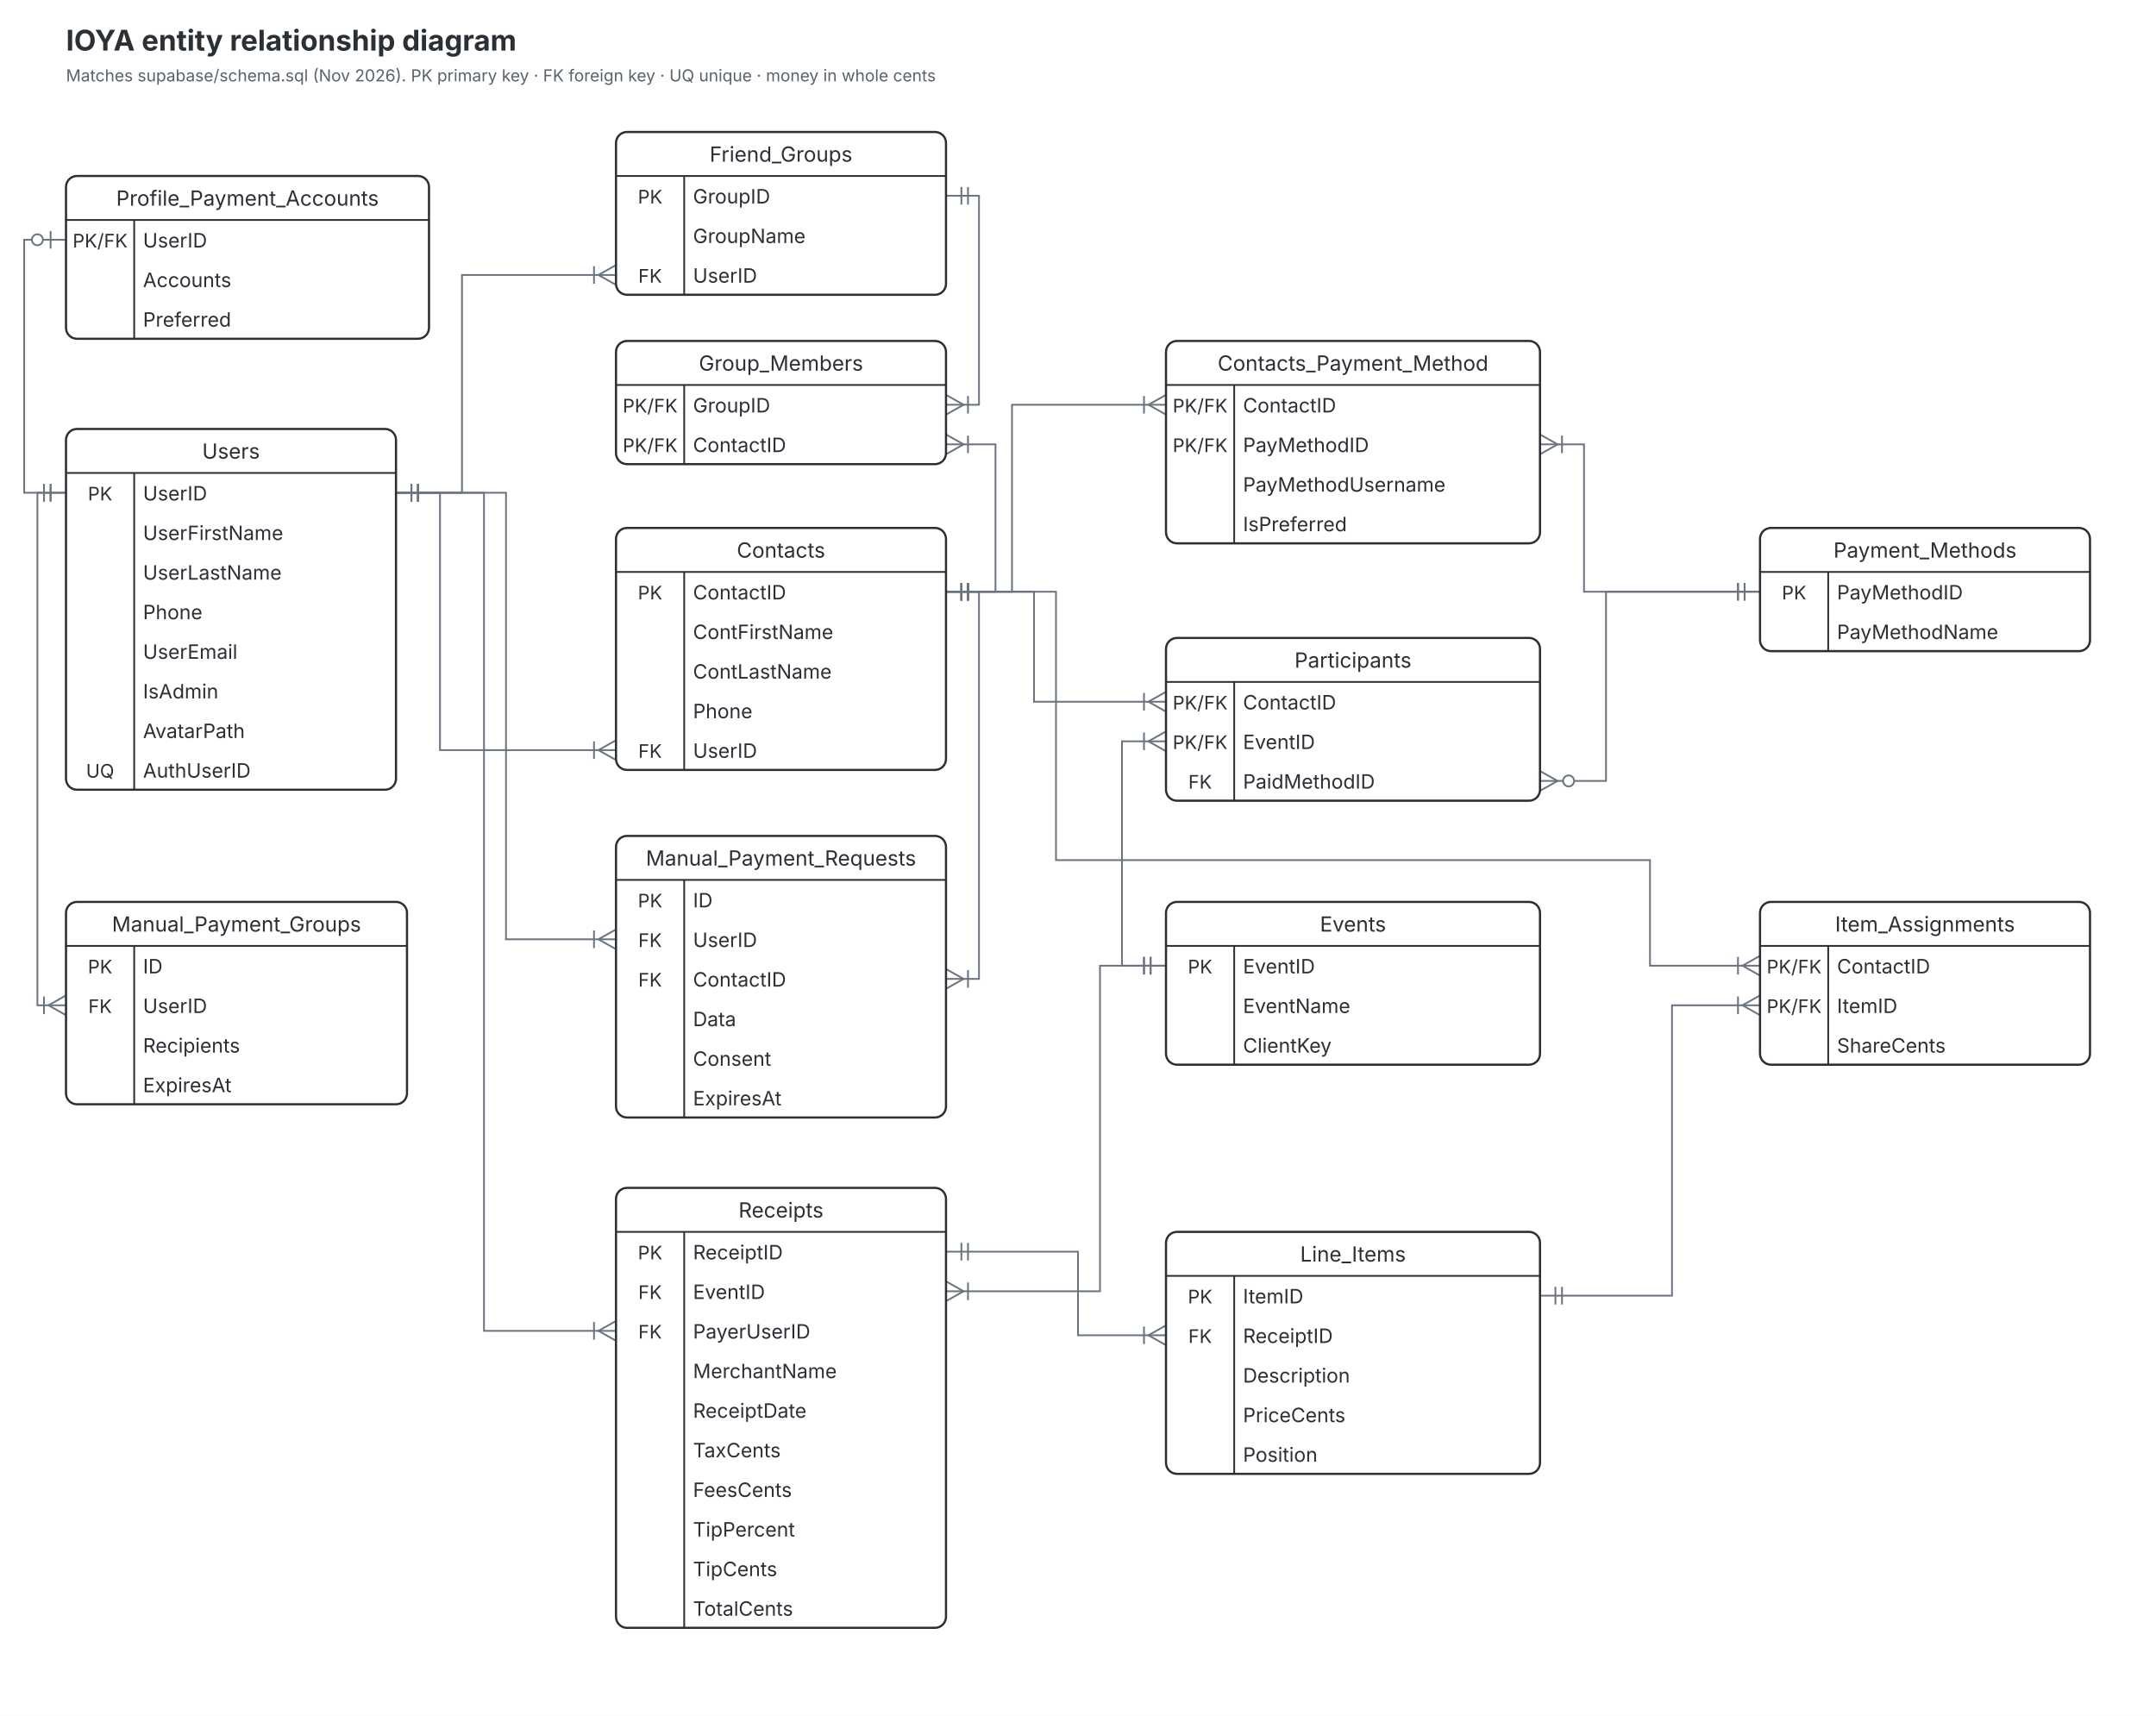
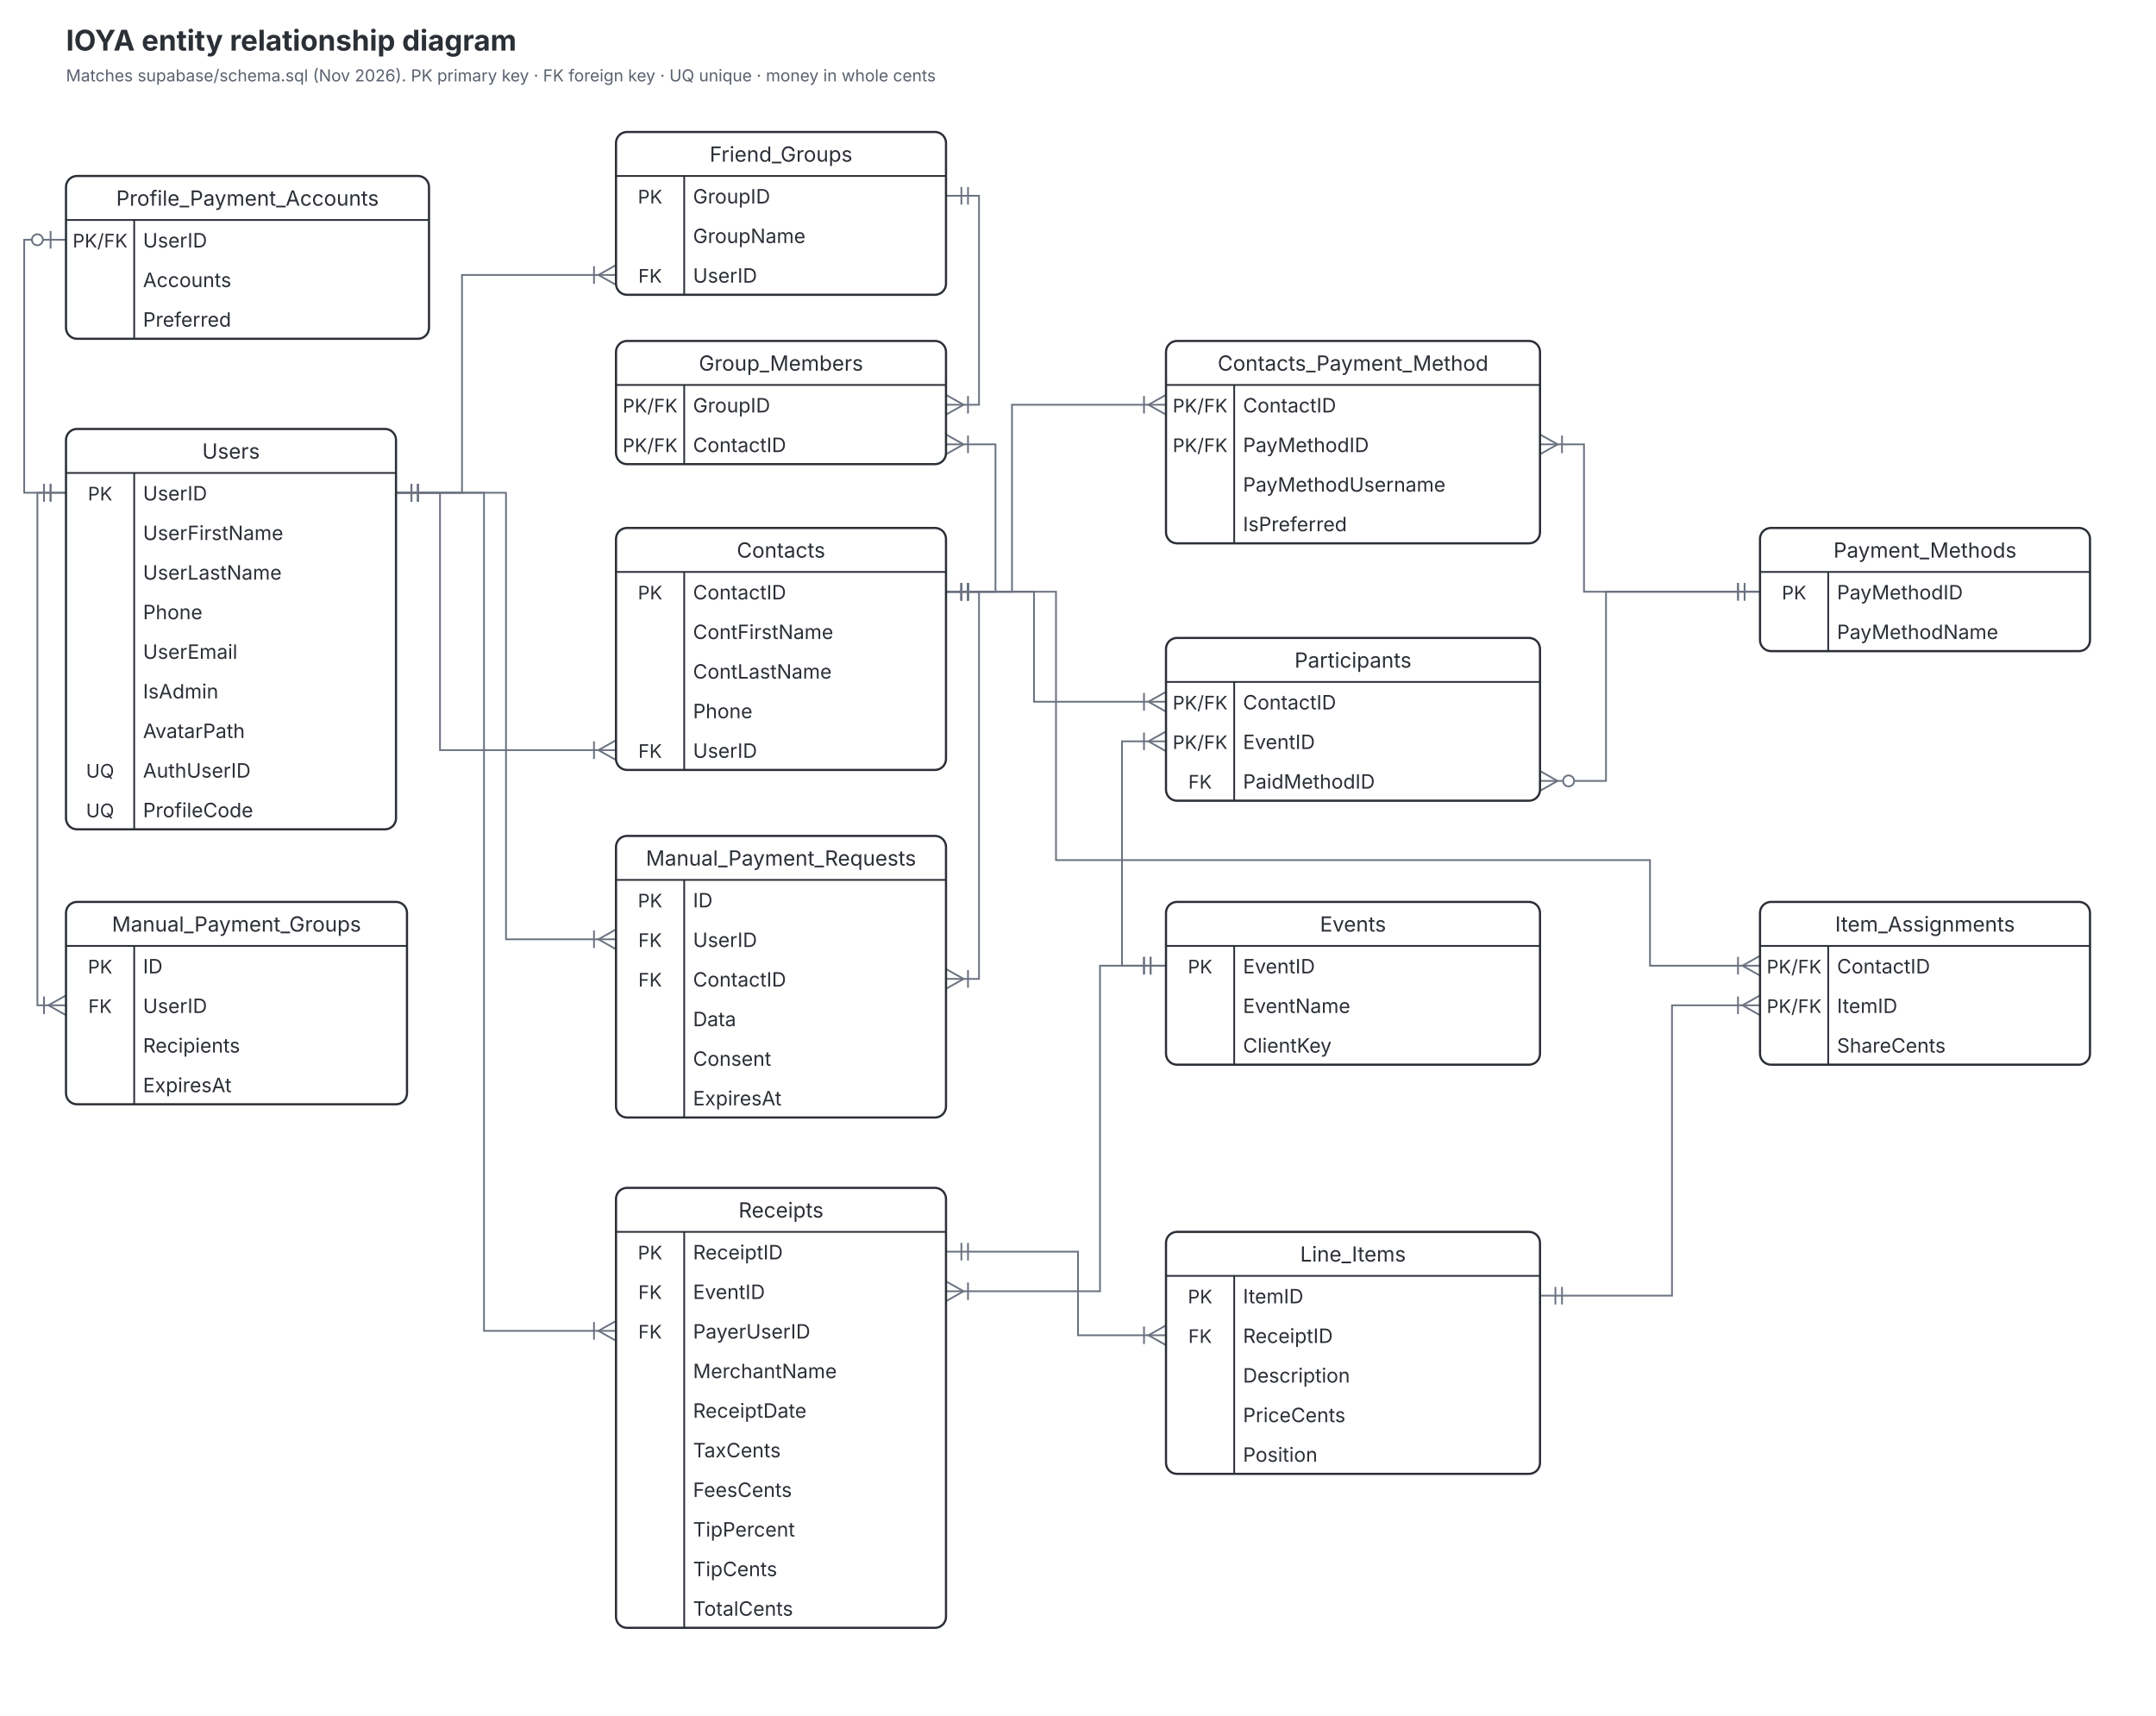
<svg xmlns="http://www.w3.org/2000/svg" width="1960" height="1560" viewBox="0 0 1960 1560" font-family="Inter, Helvetica Neue, Helvetica, Arial, sans-serif">
  <rect width="1960" height="1560" fill="#FFFFFF" />
  <text x="60" y="46" font-size="26" font-weight="700" fill="#2B2F36">IOYA entity relationship diagram</text>
  <text x="60" y="74" font-size="15" fill="#59616E">Matches supabase/schema.sql (Nov 2026). PK primary key · FK foreign key · UQ unique · money in whole cents</text>
  <g stroke="#6B7280" stroke-width="1.6" fill="none">
    <polyline points="360,448 400,448 400,682 560,682" fill="none" />
    <path d="M374 440v16" />
    <path d="M380 440v16" />
    <path d="M560 673L544 682L560 691" />
    <path d="M540 674v16" />
    <polyline points="360,448 420,448 420,250 560,250" fill="none" />
    <path d="M374 440v16" />
    <path d="M380 440v16" />
    <path d="M560 241L544 250L560 259" />
    <path d="M540 242v16" />
    <polyline points="360,448 440,448 440,1210 560,1210" fill="none" />
    <path d="M374 440v16" />
    <path d="M380 440v16" />
    <path d="M560 1201L544 1210L560 1219" />
    <path d="M540 1202v16" />
    <polyline points="360,448 460,448 460,854 560,854" fill="none" />
    <path d="M374 440v16" />
    <path d="M380 440v16" />
    <path d="M560 845L544 854L560 863" />
    <path d="M540 846v16" />
    <polyline points="60,448 22,448 22,218 60,218" fill="none" />
    <path d="M46 440v16" />
    <path d="M40 440v16" />
    <path d="M46 210v16" />
    <circle cx="34" cy="218" r="5" fill="#fff" />
    <polyline points="60,448 34,448 34,914 60,914" fill="none" />
    <path d="M46 440v16" />
    <path d="M40 440v16" />
    <path d="M60 905L44 914L60 923" />
    <path d="M40 906v16" />
    <polyline points="860,178 890,178 890,368 860,368" fill="none" />
    <path d="M874 170v16" />
    <path d="M880 170v16" />
    <path d="M860 359L876 368L860 377" />
    <path d="M880 360v16" />
    <polyline points="860,538 905,538 905,404 860,404" fill="none" />
    <path d="M874 530v16" />
    <path d="M880 530v16" />
    <path d="M860 395L876 404L860 413" />
    <path d="M880 396v16" />
    <polyline points="860,538 890,538 890,890 860,890" fill="none" />
    <path d="M874 530v16" />
    <path d="M880 530v16" />
    <path d="M860 881L876 890L860 899" />
    <path d="M880 882v16" />
    <polyline points="860,538 920,538 920,368 1060,368" fill="none" />
    <path d="M874 530v16" />
    <path d="M880 530v16" />
    <path d="M1060 359L1044 368L1060 377" />
    <path d="M1040 360v16" />
    <polyline points="860,538 940,538 940,638 1060,638" fill="none" />
    <path d="M874 530v16" />
    <path d="M880 530v16" />
    <path d="M1060 629L1044 638L1060 647" />
    <path d="M1040 630v16" />
    <polyline points="860,538 960,538 960,782 1500,782 1500,878 1600,878" fill="none" />
    <path d="M874 530v16" />
    <path d="M880 530v16" />
    <path d="M1600 869L1584 878L1600 887" />
    <path d="M1580 870v16" />
    <polyline points="1600,538 1440,538 1440,404 1400,404" fill="none" />
    <path d="M1586 530v16" />
    <path d="M1580 530v16" />
    <path d="M1400 395L1416 404L1400 413" />
    <path d="M1420 396v16" />
    <polyline points="1600,538 1460,538 1460,710 1400,710" fill="none" />
    <path d="M1586 530v16" />
    <path d="M1580 530v16" />
    <path d="M1400 701L1416 710L1400 719" />
    <circle cx="1426" cy="710" r="5" fill="#fff" />
    <polyline points="1060,878 1000,878 1000,1174 860,1174" fill="none" />
    <path d="M1046 870v16" />
    <path d="M1040 870v16" />
    <path d="M860 1165L876 1174L860 1183" />
    <path d="M880 1166v16" />
    <polyline points="1060,878 1020,878 1020,674 1060,674" fill="none" />
    <path d="M1046 870v16" />
    <path d="M1040 870v16" />
    <path d="M1060 665L1044 674L1060 683" />
    <path d="M1040 666v16" />
    <polyline points="860,1138 980,1138 980,1214 1060,1214" fill="none" />
    <path d="M874 1130v16" />
    <path d="M880 1130v16" />
    <path d="M1060 1205L1044 1214L1060 1223" />
    <path d="M1040 1206v16" />
    <polyline points="1400,1178 1520,1178 1520,914 1600,914" fill="none" />
    <path d="M1414 1170v16" />
    <path d="M1420 1170v16" />
    <path d="M1600 905L1584 914L1600 923" />
    <path d="M1580 906v16" />
  </g>
  <g>
    <rect x="60" y="160" width="330" height="148" rx="10" fill="#FFFFFF" stroke="#2B2F36" stroke-width="2" />
    <path d="M60 200h330M122 200v108" stroke="#2B2F36" stroke-width="1.6" />
    <text x="225.0" y="187" text-anchor="middle" font-size="19" fill="#2B2F36">Profile_Payment_Accounts</text>
    <text x="91.0" y="225" text-anchor="middle" font-size="17" fill="#2B2F36">PK/FK</text>
    <text x="130" y="225" font-size="18" fill="#2B2F36">UserID</text>
    <text x="130" y="261" font-size="18" fill="#2B2F36">Accounts</text>
    <text x="130" y="297" font-size="18" fill="#2B2F36">Preferred</text>
  </g>
  <g>
-     <rect x="60" y="390" width="300" height="328" rx="10" fill="#FFFFFF" stroke="#2B2F36" stroke-width="2" />
-     <path d="M60 430h300M122 430v288" stroke="#2B2F36" stroke-width="1.6" />
+     <rect x="60" y="390" width="300" height="364" rx="10" fill="#FFFFFF" stroke="#2B2F36" stroke-width="2" />
+     <path d="M60 430h300M122 430v324" stroke="#2B2F36" stroke-width="1.6" />
    <text x="210.0" y="417" text-anchor="middle" font-size="19" fill="#2B2F36">Users</text>
    <text x="91.0" y="455" text-anchor="middle" font-size="17" fill="#2B2F36">PK</text>
    <text x="130" y="455" font-size="18" fill="#2B2F36">UserID</text>
    <text x="130" y="491" font-size="18" fill="#2B2F36">UserFirstName</text>
    <text x="130" y="527" font-size="18" fill="#2B2F36">UserLastName</text>
    <text x="130" y="563" font-size="18" fill="#2B2F36">Phone</text>
    <text x="130" y="599" font-size="18" fill="#2B2F36">UserEmail</text>
    <text x="130" y="635" font-size="18" fill="#2B2F36">IsAdmin</text>
    <text x="130" y="671" font-size="18" fill="#2B2F36">AvatarPath</text>
    <text x="91.0" y="707" text-anchor="middle" font-size="17" fill="#2B2F36">UQ</text>
    <text x="130" y="707" font-size="18" fill="#2B2F36">AuthUserID</text>
+     <text x="91.0" y="743" text-anchor="middle" font-size="17" fill="#2B2F36">UQ</text>
+     <text x="130" y="743" font-size="18" fill="#2B2F36">ProfileCode</text>
  </g>
  <g>
    <rect x="60" y="820" width="310" height="184" rx="10" fill="#FFFFFF" stroke="#2B2F36" stroke-width="2" />
    <path d="M60 860h310M122 860v144" stroke="#2B2F36" stroke-width="1.6" />
    <text x="215.0" y="847" text-anchor="middle" font-size="19" fill="#2B2F36">Manual_Payment_Groups</text>
    <text x="91.0" y="885" text-anchor="middle" font-size="17" fill="#2B2F36">PK</text>
    <text x="130" y="885" font-size="18" fill="#2B2F36">ID</text>
    <text x="91.0" y="921" text-anchor="middle" font-size="17" fill="#2B2F36">FK</text>
    <text x="130" y="921" font-size="18" fill="#2B2F36">UserID</text>
    <text x="130" y="957" font-size="18" fill="#2B2F36">Recipients</text>
    <text x="130" y="993" font-size="18" fill="#2B2F36">ExpiresAt</text>
  </g>
  <g>
    <rect x="560" y="120" width="300" height="148" rx="10" fill="#FFFFFF" stroke="#2B2F36" stroke-width="2" />
    <path d="M560 160h300M622 160v108" stroke="#2B2F36" stroke-width="1.6" />
    <text x="710.0" y="147" text-anchor="middle" font-size="19" fill="#2B2F36">Friend_Groups</text>
    <text x="591.0" y="185" text-anchor="middle" font-size="17" fill="#2B2F36">PK</text>
    <text x="630" y="185" font-size="18" fill="#2B2F36">GroupID</text>
    <text x="630" y="221" font-size="18" fill="#2B2F36">GroupName</text>
    <text x="591.0" y="257" text-anchor="middle" font-size="17" fill="#2B2F36">FK</text>
    <text x="630" y="257" font-size="18" fill="#2B2F36">UserID</text>
  </g>
  <g>
    <rect x="560" y="310" width="300" height="112" rx="10" fill="#FFFFFF" stroke="#2B2F36" stroke-width="2" />
    <path d="M560 350h300M622 350v72" stroke="#2B2F36" stroke-width="1.6" />
    <text x="710.0" y="337" text-anchor="middle" font-size="19" fill="#2B2F36">Group_Members</text>
    <text x="591.0" y="375" text-anchor="middle" font-size="17" fill="#2B2F36">PK/FK</text>
    <text x="630" y="375" font-size="18" fill="#2B2F36">GroupID</text>
    <text x="591.0" y="411" text-anchor="middle" font-size="17" fill="#2B2F36">PK/FK</text>
    <text x="630" y="411" font-size="18" fill="#2B2F36">ContactID</text>
  </g>
  <g>
    <rect x="560" y="480" width="300" height="220" rx="10" fill="#FFFFFF" stroke="#2B2F36" stroke-width="2" />
    <path d="M560 520h300M622 520v180" stroke="#2B2F36" stroke-width="1.6" />
    <text x="710.0" y="507" text-anchor="middle" font-size="19" fill="#2B2F36">Contacts</text>
    <text x="591.0" y="545" text-anchor="middle" font-size="17" fill="#2B2F36">PK</text>
    <text x="630" y="545" font-size="18" fill="#2B2F36">ContactID</text>
    <text x="630" y="581" font-size="18" fill="#2B2F36">ContFirstName</text>
    <text x="630" y="617" font-size="18" fill="#2B2F36">ContLastName</text>
    <text x="630" y="653" font-size="18" fill="#2B2F36">Phone</text>
    <text x="591.0" y="689" text-anchor="middle" font-size="17" fill="#2B2F36">FK</text>
    <text x="630" y="689" font-size="18" fill="#2B2F36">UserID</text>
  </g>
  <g>
    <rect x="560" y="760" width="300" height="256" rx="10" fill="#FFFFFF" stroke="#2B2F36" stroke-width="2" />
    <path d="M560 800h300M622 800v216" stroke="#2B2F36" stroke-width="1.6" />
    <text x="710.0" y="787" text-anchor="middle" font-size="19" fill="#2B2F36">Manual_Payment_Requests</text>
    <text x="591.0" y="825" text-anchor="middle" font-size="17" fill="#2B2F36">PK</text>
    <text x="630" y="825" font-size="18" fill="#2B2F36">ID</text>
    <text x="591.0" y="861" text-anchor="middle" font-size="17" fill="#2B2F36">FK</text>
    <text x="630" y="861" font-size="18" fill="#2B2F36">UserID</text>
    <text x="591.0" y="897" text-anchor="middle" font-size="17" fill="#2B2F36">FK</text>
    <text x="630" y="897" font-size="18" fill="#2B2F36">ContactID</text>
    <text x="630" y="933" font-size="18" fill="#2B2F36">Data</text>
    <text x="630" y="969" font-size="18" fill="#2B2F36">Consent</text>
    <text x="630" y="1005" font-size="18" fill="#2B2F36">ExpiresAt</text>
  </g>
  <g>
    <rect x="560" y="1080" width="300" height="400" rx="10" fill="#FFFFFF" stroke="#2B2F36" stroke-width="2" />
    <path d="M560 1120h300M622 1120v360" stroke="#2B2F36" stroke-width="1.6" />
    <text x="710.0" y="1107" text-anchor="middle" font-size="19" fill="#2B2F36">Receipts</text>
    <text x="591.0" y="1145" text-anchor="middle" font-size="17" fill="#2B2F36">PK</text>
    <text x="630" y="1145" font-size="18" fill="#2B2F36">ReceiptID</text>
    <text x="591.0" y="1181" text-anchor="middle" font-size="17" fill="#2B2F36">FK</text>
    <text x="630" y="1181" font-size="18" fill="#2B2F36">EventID</text>
    <text x="591.0" y="1217" text-anchor="middle" font-size="17" fill="#2B2F36">FK</text>
    <text x="630" y="1217" font-size="18" fill="#2B2F36">PayerUserID</text>
    <text x="630" y="1253" font-size="18" fill="#2B2F36">MerchantName</text>
    <text x="630" y="1289" font-size="18" fill="#2B2F36">ReceiptDate</text>
    <text x="630" y="1325" font-size="18" fill="#2B2F36">TaxCents</text>
    <text x="630" y="1361" font-size="18" fill="#2B2F36">FeesCents</text>
    <text x="630" y="1397" font-size="18" fill="#2B2F36">TipPercent</text>
    <text x="630" y="1433" font-size="18" fill="#2B2F36">TipCents</text>
    <text x="630" y="1469" font-size="18" fill="#2B2F36">TotalCents</text>
  </g>
  <g>
    <rect x="1060" y="310" width="340" height="184" rx="10" fill="#FFFFFF" stroke="#2B2F36" stroke-width="2" />
    <path d="M1060 350h340M1122 350v144" stroke="#2B2F36" stroke-width="1.6" />
    <text x="1230.0" y="337" text-anchor="middle" font-size="19" fill="#2B2F36">Contacts_Payment_Method</text>
    <text x="1091.0" y="375" text-anchor="middle" font-size="17" fill="#2B2F36">PK/FK</text>
    <text x="1130" y="375" font-size="18" fill="#2B2F36">ContactID</text>
    <text x="1091.0" y="411" text-anchor="middle" font-size="17" fill="#2B2F36">PK/FK</text>
    <text x="1130" y="411" font-size="18" fill="#2B2F36">PayMethodID</text>
    <text x="1130" y="447" font-size="18" fill="#2B2F36">PayMethodUsername</text>
    <text x="1130" y="483" font-size="18" fill="#2B2F36">IsPreferred</text>
  </g>
  <g>
    <rect x="1060" y="580" width="340" height="148" rx="10" fill="#FFFFFF" stroke="#2B2F36" stroke-width="2" />
    <path d="M1060 620h340M1122 620v108" stroke="#2B2F36" stroke-width="1.6" />
    <text x="1230.0" y="607" text-anchor="middle" font-size="19" fill="#2B2F36">Participants</text>
    <text x="1091.0" y="645" text-anchor="middle" font-size="17" fill="#2B2F36">PK/FK</text>
    <text x="1130" y="645" font-size="18" fill="#2B2F36">ContactID</text>
    <text x="1091.0" y="681" text-anchor="middle" font-size="17" fill="#2B2F36">PK/FK</text>
    <text x="1130" y="681" font-size="18" fill="#2B2F36">EventID</text>
    <text x="1091.0" y="717" text-anchor="middle" font-size="17" fill="#2B2F36">FK</text>
    <text x="1130" y="717" font-size="18" fill="#2B2F36">PaidMethodID</text>
  </g>
  <g>
    <rect x="1060" y="820" width="340" height="148" rx="10" fill="#FFFFFF" stroke="#2B2F36" stroke-width="2" />
    <path d="M1060 860h340M1122 860v108" stroke="#2B2F36" stroke-width="1.6" />
    <text x="1230.0" y="847" text-anchor="middle" font-size="19" fill="#2B2F36">Events</text>
    <text x="1091.0" y="885" text-anchor="middle" font-size="17" fill="#2B2F36">PK</text>
    <text x="1130" y="885" font-size="18" fill="#2B2F36">EventID</text>
    <text x="1130" y="921" font-size="18" fill="#2B2F36">EventName</text>
    <text x="1130" y="957" font-size="18" fill="#2B2F36">ClientKey</text>
  </g>
  <g>
    <rect x="1060" y="1120" width="340" height="220" rx="10" fill="#FFFFFF" stroke="#2B2F36" stroke-width="2" />
    <path d="M1060 1160h340M1122 1160v180" stroke="#2B2F36" stroke-width="1.6" />
    <text x="1230.0" y="1147" text-anchor="middle" font-size="19" fill="#2B2F36">Line_Items</text>
    <text x="1091.0" y="1185" text-anchor="middle" font-size="17" fill="#2B2F36">PK</text>
    <text x="1130" y="1185" font-size="18" fill="#2B2F36">ItemID</text>
    <text x="1091.0" y="1221" text-anchor="middle" font-size="17" fill="#2B2F36">FK</text>
    <text x="1130" y="1221" font-size="18" fill="#2B2F36">ReceiptID</text>
    <text x="1130" y="1257" font-size="18" fill="#2B2F36">Description</text>
    <text x="1130" y="1293" font-size="18" fill="#2B2F36">PriceCents</text>
    <text x="1130" y="1329" font-size="18" fill="#2B2F36">Position</text>
  </g>
  <g>
    <rect x="1600" y="480" width="300" height="112" rx="10" fill="#FFFFFF" stroke="#2B2F36" stroke-width="2" />
    <path d="M1600 520h300M1662 520v72" stroke="#2B2F36" stroke-width="1.6" />
    <text x="1750.0" y="507" text-anchor="middle" font-size="19" fill="#2B2F36">Payment_Methods</text>
    <text x="1631.0" y="545" text-anchor="middle" font-size="17" fill="#2B2F36">PK</text>
    <text x="1670" y="545" font-size="18" fill="#2B2F36">PayMethodID</text>
    <text x="1670" y="581" font-size="18" fill="#2B2F36">PayMethodName</text>
  </g>
  <g>
    <rect x="1600" y="820" width="300" height="148" rx="10" fill="#FFFFFF" stroke="#2B2F36" stroke-width="2" />
    <path d="M1600 860h300M1662 860v108" stroke="#2B2F36" stroke-width="1.6" />
    <text x="1750.0" y="847" text-anchor="middle" font-size="19" fill="#2B2F36">Item_Assignments</text>
    <text x="1631.0" y="885" text-anchor="middle" font-size="17" fill="#2B2F36">PK/FK</text>
    <text x="1670" y="885" font-size="18" fill="#2B2F36">ContactID</text>
    <text x="1631.0" y="921" text-anchor="middle" font-size="17" fill="#2B2F36">PK/FK</text>
    <text x="1670" y="921" font-size="18" fill="#2B2F36">ItemID</text>
    <text x="1670" y="957" font-size="18" fill="#2B2F36">ShareCents</text>
  </g>
</svg>
